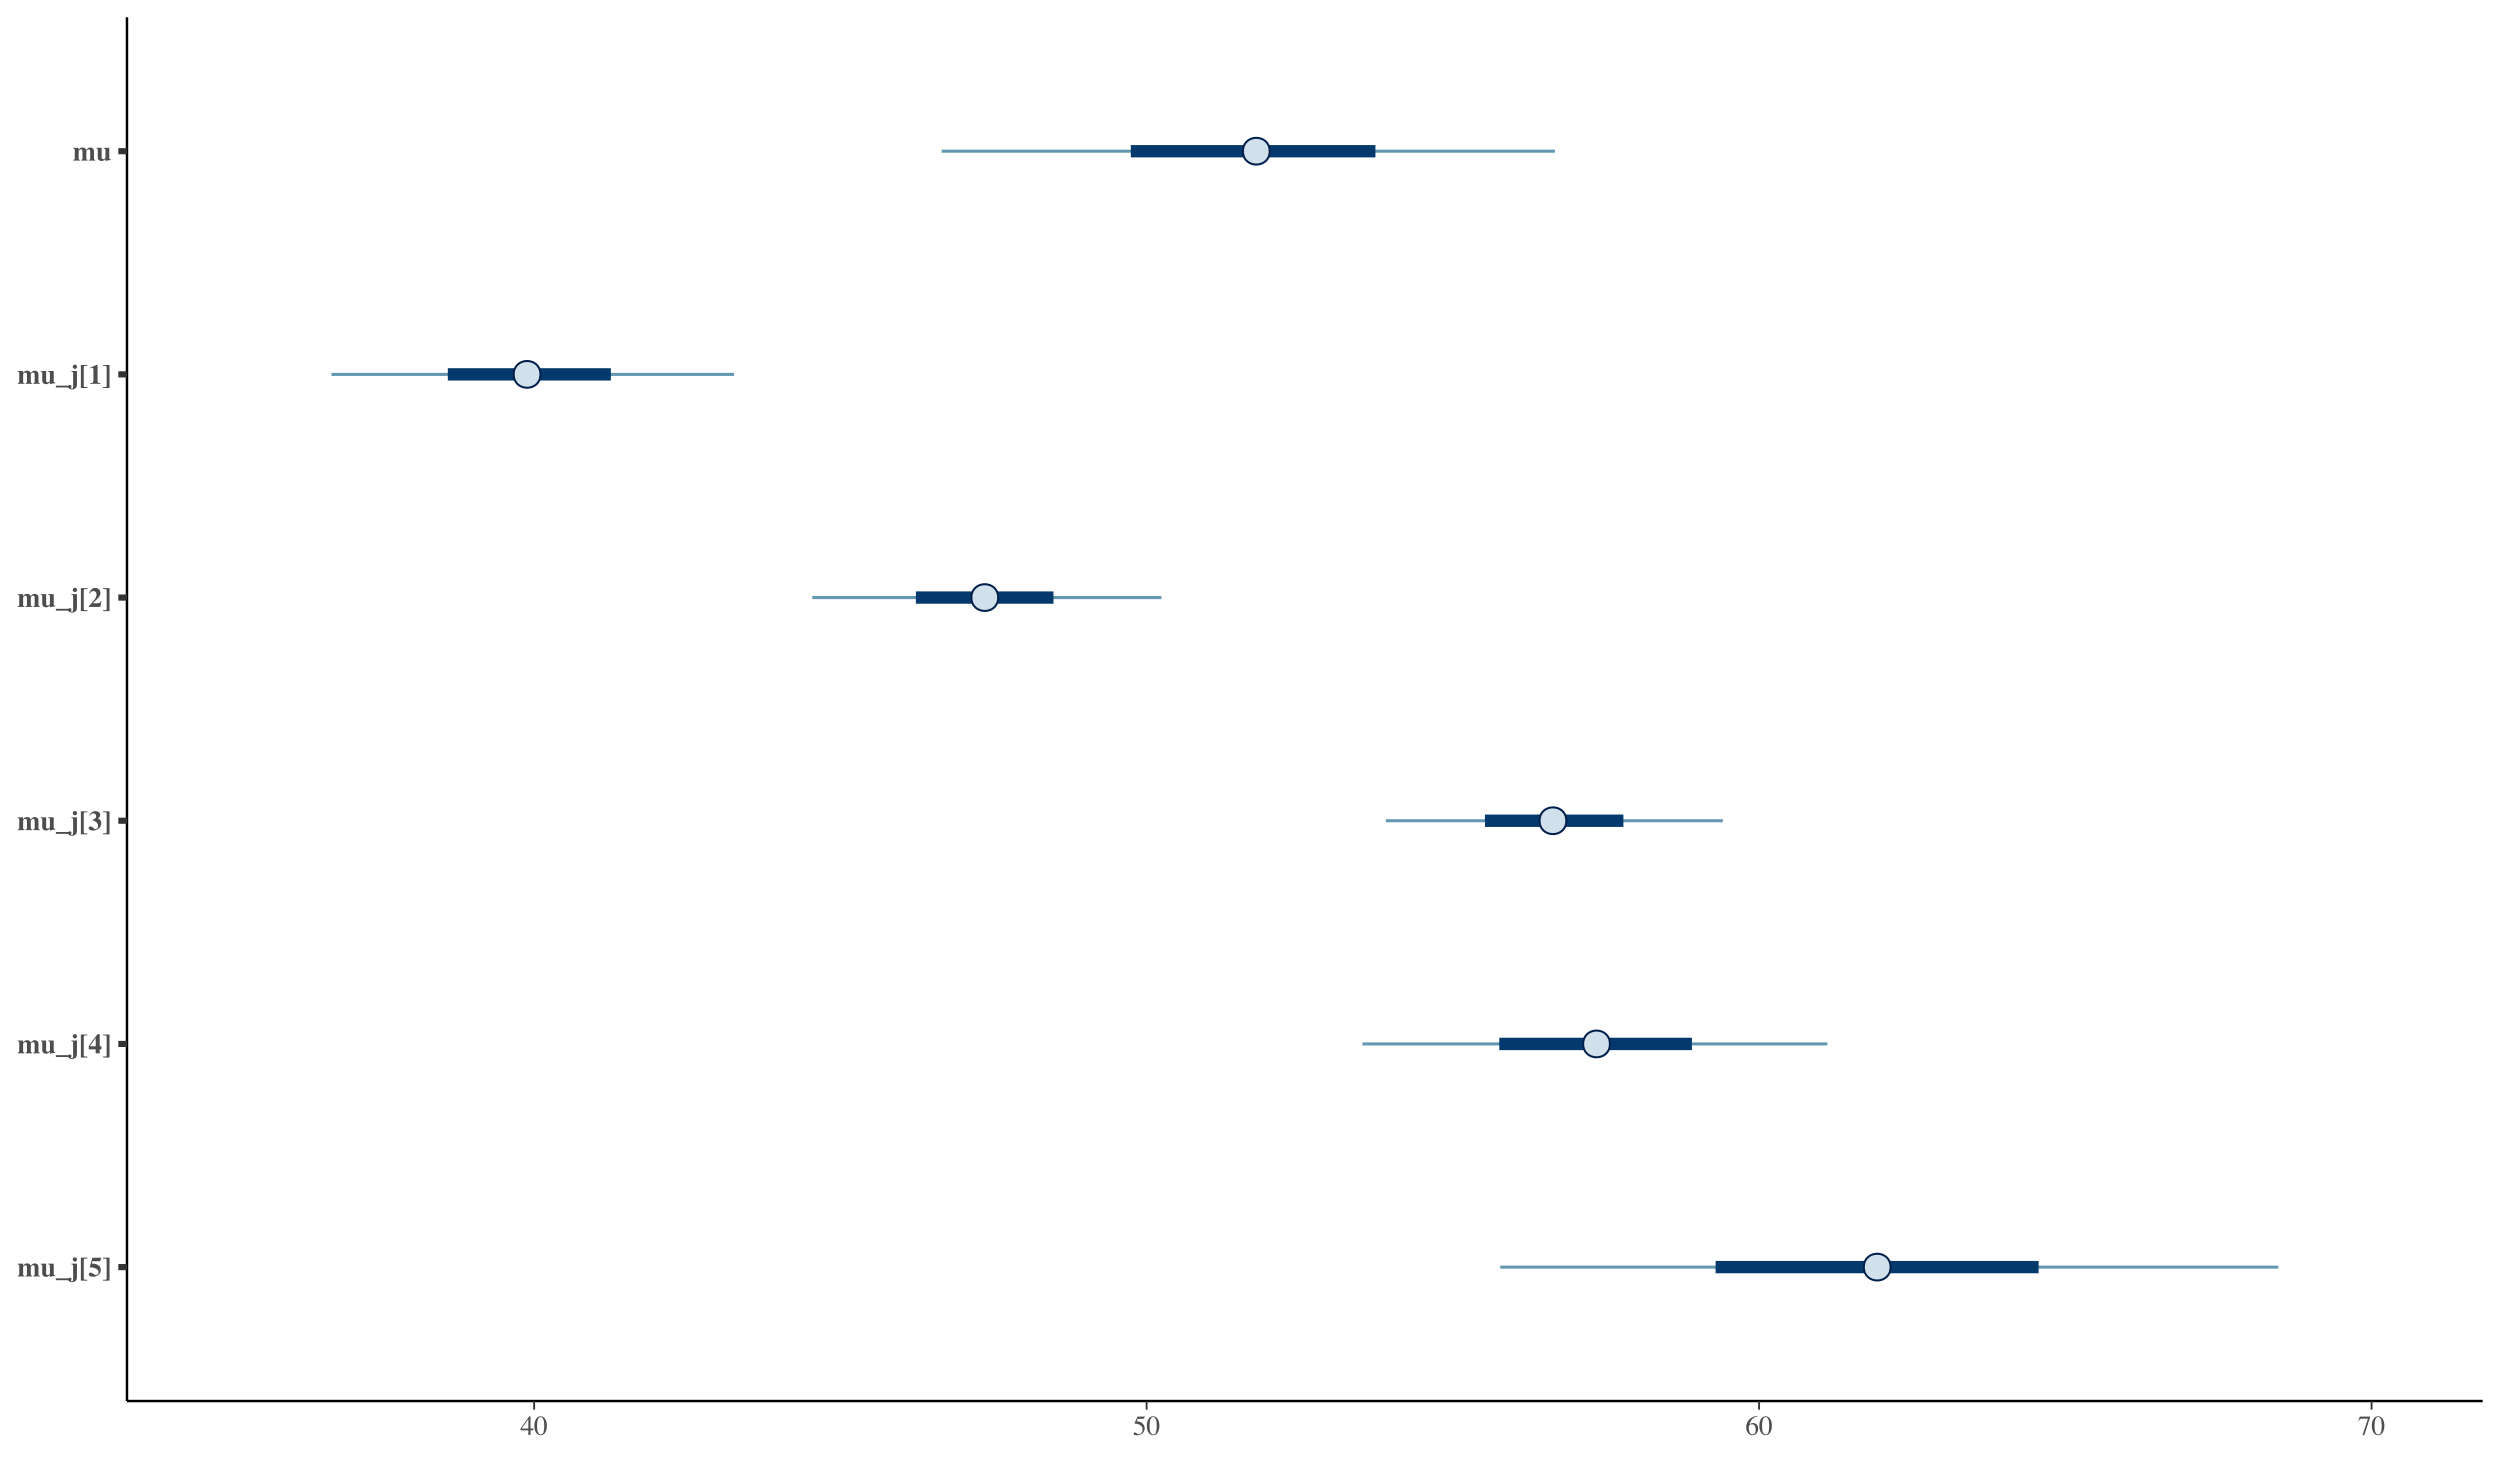
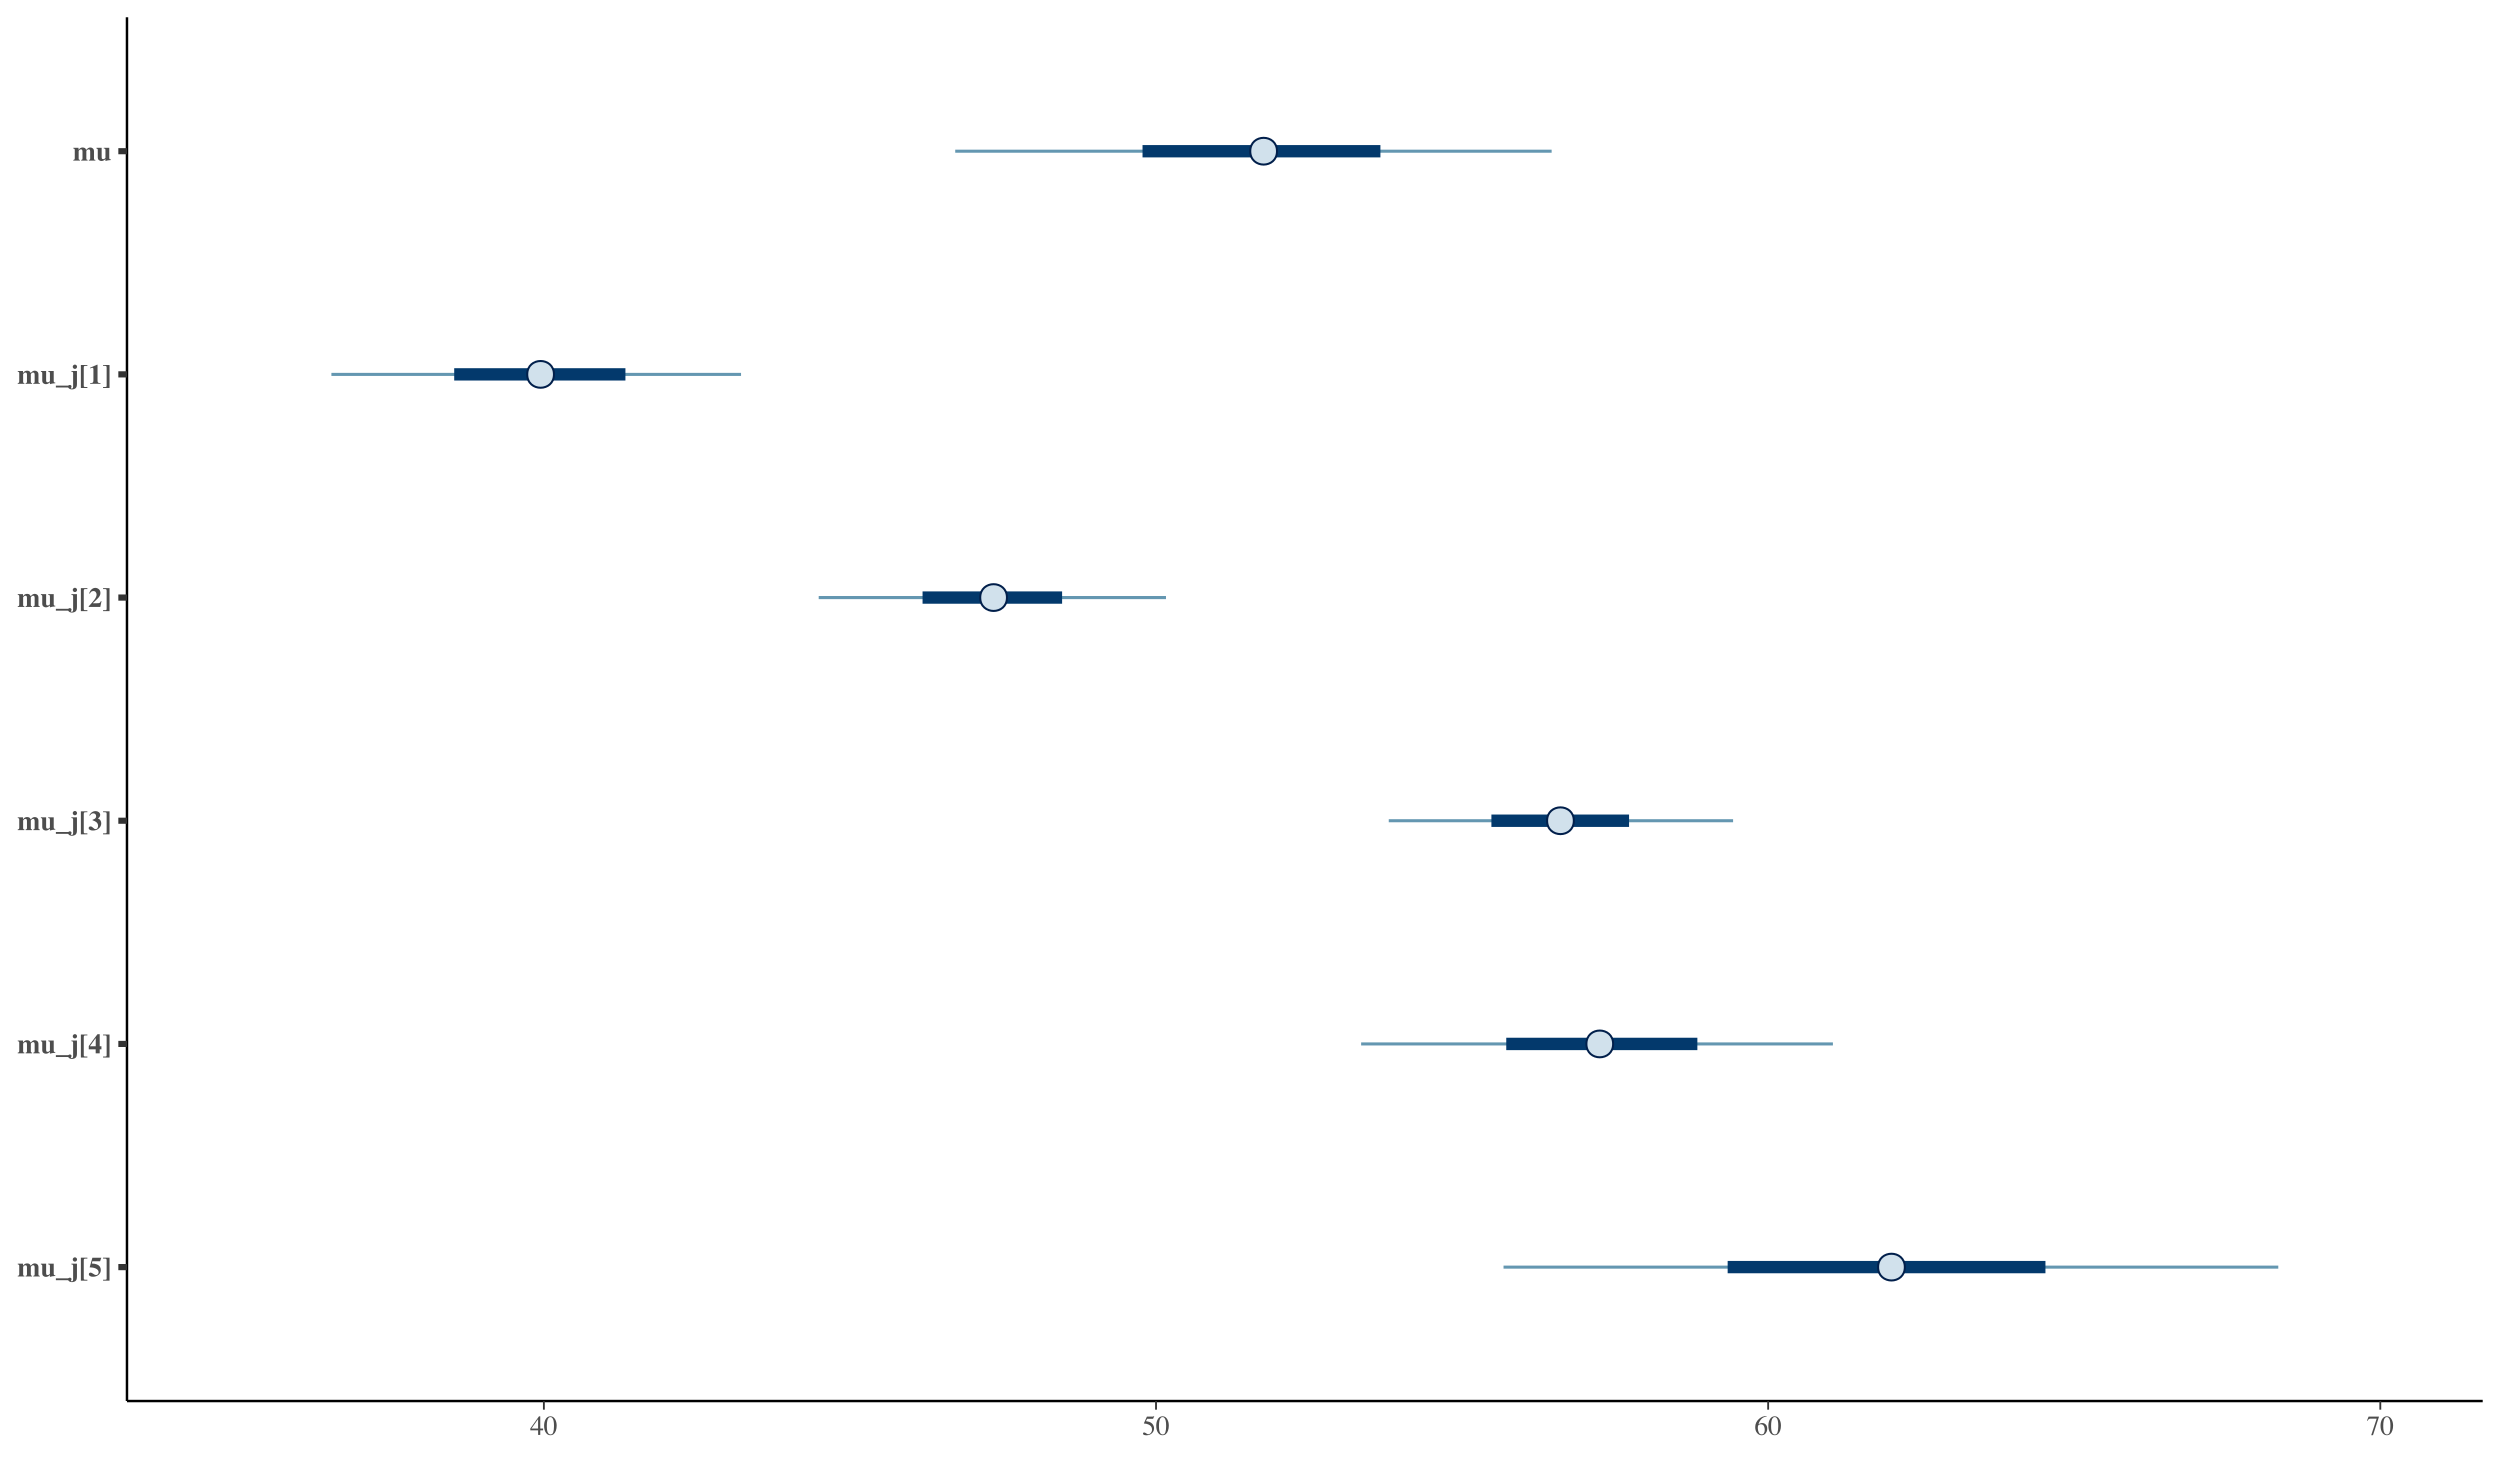
<svg xmlns="http://www.w3.org/2000/svg" xmlns:xlink="http://www.w3.org/1999/xlink" width="864pt" height="504pt" viewBox="0 0 864 504" version="1.1">
  <defs>
    <g>
      <symbol overflow="visible" id="glyph0-0">
        <path style="stroke:none;" d="M 0.172 0 L 0.172 -6.484 L 7.266 -6.484 L 7.266 0 Z M 6.328 -0.938 L 6.328 -5.547 L 1.109 -5.547 L 1.109 -0.938 Z M 6.328 -0.938 " />
      </symbol>
      <symbol overflow="visible" id="glyph0-1">
        <path style="stroke:none;" d="M 0.156 -0.234 C 0.332 -0.254 0.453 -0.289 0.516 -0.344 C 0.617 -0.426 0.672 -0.582 0.672 -0.812 L 0.672 -3.625 C 0.672 -3.832 0.633 -3.969 0.562 -4.031 C 0.488 -4.102 0.352 -4.156 0.156 -4.188 L 0.156 -4.422 L 1.969 -4.422 L 1.969 -3.734 C 2.133 -3.941 2.289 -4.102 2.438 -4.219 C 2.719 -4.426 3.023 -4.531 3.359 -4.531 C 3.742 -4.531 4.047 -4.441 4.266 -4.266 C 4.379 -4.16 4.488 -3.988 4.594 -3.75 L 4.656 -3.75 C 4.844 -3.969 5.02 -4.133 5.188 -4.25 C 5.445 -4.438 5.727 -4.531 6.031 -4.531 C 6.375 -4.531 6.672 -4.422 6.922 -4.203 C 7.18 -3.992 7.312 -3.656 7.312 -3.188 L 7.312 -0.766 C 7.312 -0.547 7.348 -0.406 7.422 -0.344 C 7.492 -0.281 7.617 -0.242 7.797 -0.234 L 7.797 0 L 5.531 0 L 5.531 -0.234 C 5.707 -0.254 5.828 -0.297 5.891 -0.359 C 5.961 -0.422 6 -0.555 6 -0.766 L 6 -3.094 C 6 -3.344 5.961 -3.535 5.891 -3.672 C 5.816 -3.816 5.676 -3.891 5.469 -3.891 C 5.301 -3.891 5.125 -3.812 4.938 -3.656 C 4.758 -3.5 4.672 -3.395 4.672 -3.344 L 4.672 -0.766 C 4.672 -0.555 4.703 -0.422 4.766 -0.359 C 4.828 -0.305 4.941 -0.266 5.109 -0.234 L 5.109 0 L 2.875 0 L 2.875 -0.234 C 3.039 -0.254 3.16 -0.289 3.234 -0.344 C 3.305 -0.406 3.344 -0.547 3.344 -0.766 L 3.344 -3.094 C 3.344 -3.344 3.305 -3.535 3.234 -3.672 C 3.172 -3.816 3.031 -3.891 2.812 -3.891 C 2.613 -3.891 2.43 -3.805 2.266 -3.641 C 2.098 -3.484 2.016 -3.383 2.016 -3.344 L 2.016 -0.766 C 2.016 -0.555 2.039 -0.422 2.094 -0.359 C 2.156 -0.305 2.273 -0.266 2.453 -0.234 L 2.453 0 L 0.156 0 Z M 0.156 -0.234 " />
      </symbol>
      <symbol overflow="visible" id="glyph0-2">
        <path style="stroke:none;" d="M 1.969 -4.422 L 1.969 -1.156 C 1.969 -0.969 1.988 -0.828 2.031 -0.734 C 2.113 -0.578 2.273 -0.5 2.516 -0.5 C 2.672 -0.5 2.82 -0.547 2.969 -0.641 C 3.051 -0.691 3.156 -0.781 3.281 -0.906 L 3.281 -3.625 C 3.281 -3.832 3.238 -3.973 3.156 -4.047 C 3.082 -4.129 2.926 -4.176 2.688 -4.188 L 2.688 -4.422 L 4.594 -4.422 L 4.594 -0.969 C 4.594 -0.77 4.629 -0.629 4.703 -0.547 C 4.773 -0.473 4.922 -0.426 5.141 -0.406 L 5.141 -0.188 C 4.555 -0.133 4.188 -0.094 4.031 -0.062 C 3.875 -0.031 3.625 0.035 3.281 0.141 L 3.281 -0.5 C 3.051 -0.301 2.863 -0.16 2.719 -0.078 C 2.457 0.066 2.18 0.141 1.891 0.141 C 1.586 0.141 1.301 0.039 1.031 -0.156 C 0.758 -0.352 0.625 -0.703 0.625 -1.203 L 0.625 -3.625 C 0.625 -3.832 0.594 -3.969 0.531 -4.031 C 0.469 -4.094 0.344 -4.145 0.156 -4.188 L 0.156 -4.422 Z M 2.578 -4.547 Z M 2.578 -4.547 " />
      </symbol>
      <symbol overflow="visible" id="glyph0-3">
        <path style="stroke:none;" d="M 0 1.281 L 0 0.641 L 4.797 0.641 L 4.797 1.281 Z M 0 1.281 " />
      </symbol>
      <symbol overflow="visible" id="glyph0-4">
        <path style="stroke:none;" d="M 1.031 -5.891 C 1.031 -6.086 1.102 -6.258 1.25 -6.406 C 1.395 -6.551 1.57 -6.625 1.781 -6.625 C 1.977 -6.625 2.148 -6.551 2.297 -6.406 C 2.441 -6.258 2.516 -6.086 2.516 -5.891 C 2.516 -5.68 2.441 -5.504 2.297 -5.359 C 2.148 -5.211 1.977 -5.141 1.781 -5.141 C 1.57 -5.141 1.395 -5.211 1.25 -5.359 C 1.102 -5.504 1.031 -5.68 1.031 -5.891 Z M -0.562 0.984 C -0.562 0.828 -0.508 0.691 -0.406 0.578 C -0.301 0.461 -0.148 0.406 0.047 0.406 C 0.18 0.406 0.305 0.453 0.422 0.547 C 0.547 0.641 0.609 0.766 0.609 0.922 C 0.609 1.023 0.57 1.141 0.5 1.266 C 0.426 1.391 0.391 1.469 0.391 1.5 C 0.391 1.562 0.422 1.602 0.484 1.625 C 0.555 1.645 0.629 1.656 0.703 1.656 C 0.891 1.656 1.008 1.594 1.062 1.469 C 1.125 1.344 1.156 1.164 1.156 0.938 L 1.156 -3.625 C 1.156 -3.832 1.113 -3.973 1.031 -4.047 C 0.957 -4.129 0.797 -4.176 0.547 -4.188 L 0.547 -4.422 L 2.484 -4.422 L 2.484 -0.016 C 2.484 0.379 2.445 0.695 2.375 0.938 C 2.301 1.176 2.172 1.383 1.984 1.562 C 1.859 1.664 1.68 1.754 1.453 1.828 C 1.234 1.91 0.992 1.953 0.734 1.953 C 0.484 1.953 0.242 1.898 0.016 1.797 C -0.367 1.629 -0.562 1.359 -0.562 0.984 Z M -0.562 0.984 " />
      </symbol>
      <symbol overflow="visible" id="glyph0-5">
        <path style="stroke:none;" d="M 0.641 1.453 L 0.641 -6.5 L 2.891 -6.5 L 2.891 -6.188 L 2.281 -6.188 C 2.008 -6.188 1.832 -6.145 1.75 -6.062 C 1.676 -5.977 1.641 -5.797 1.641 -5.516 L 1.641 0.609 C 1.641 0.805 1.664 0.938 1.719 1 C 1.77 1.07 1.906 1.109 2.125 1.109 L 2.891 1.109 L 2.891 1.453 Z M 0.641 1.453 " />
      </symbol>
      <symbol overflow="visible" id="glyph0-6">
        <path style="stroke:none;" d="M 0.203 -0.766 C 0.203 -0.922 0.254 -1.055 0.359 -1.172 C 0.473 -1.285 0.617 -1.344 0.797 -1.344 C 1.023 -1.344 1.332 -1.203 1.719 -0.922 C 2.113 -0.641 2.422 -0.5 2.641 -0.5 C 2.891 -0.5 3.109 -0.586 3.297 -0.766 C 3.484 -0.953 3.578 -1.195 3.578 -1.5 C 3.578 -1.801 3.473 -2.062 3.266 -2.281 C 3.055 -2.5 2.816 -2.664 2.547 -2.781 C 2.266 -2.906 1.945 -3 1.594 -3.062 C 1.363 -3.102 0.992 -3.141 0.484 -3.172 L 1.422 -6.484 L 4.5 -6.484 L 4.094 -5.266 L 1.422 -5.266 L 1.219 -4.484 C 1.957 -4.461 2.562 -4.352 3.031 -4.156 C 3.895 -3.789 4.328 -3.148 4.328 -2.234 C 4.328 -1.555 4.066 -1 3.547 -0.562 C 3.023 -0.125 2.375 0.094 1.594 0.094 C 1.195 0.094 0.863 0.016 0.594 -0.141 C 0.332 -0.297 0.203 -0.504 0.203 -0.766 Z M 0.203 -0.766 " />
      </symbol>
      <symbol overflow="visible" id="glyph0-7">
        <path style="stroke:none;" d="M 0.312 1.453 L 0.312 1.109 L 1.078 1.109 C 1.297 1.109 1.426 1.07 1.469 1 C 1.52 0.938 1.547 0.805 1.547 0.609 L 1.547 -5.516 C 1.547 -5.797 1.508 -5.977 1.438 -6.062 C 1.363 -6.145 1.188 -6.188 0.906 -6.188 L 0.312 -6.188 L 0.312 -6.5 L 2.547 -6.5 L 2.547 1.453 Z M 0.312 1.453 " />
      </symbol>
      <symbol overflow="visible" id="glyph0-8">
        <path style="stroke:none;" d="M 2.578 -2.438 L 2.578 -5.172 L 2.5 -5.172 L 0.625 -2.531 L 0.625 -2.438 Z M 0.172 -2.469 C 0.191 -2.52 0.219 -2.566 0.25 -2.609 C 0.281 -2.648 0.367 -2.77 0.516 -2.969 L 1.516 -4.391 L 2.797 -6.094 L 3.188 -6.594 L 3.953 -6.594 L 3.953 -2.438 L 4.547 -2.438 L 4.547 -1.375 L 3.953 -1.375 L 3.953 0 L 2.562 0 L 2.562 -1.375 L 0.172 -1.375 Z M 0.172 -2.469 " />
      </symbol>
      <symbol overflow="visible" id="glyph0-9">
        <path style="stroke:none;" d="M 0.781 -1.281 C 1.07 -1.281 1.367 -1.125 1.672 -0.812 C 1.984 -0.5 2.238 -0.344 2.438 -0.344 C 2.781 -0.344 3.023 -0.457 3.172 -0.688 C 3.316 -0.926 3.391 -1.191 3.391 -1.484 C 3.391 -2.035 3.16 -2.484 2.703 -2.828 C 2.441 -3.016 2.031 -3.211 1.469 -3.422 L 1.469 -3.578 C 1.852 -3.711 2.129 -3.844 2.297 -3.969 C 2.578 -4.176 2.719 -4.469 2.719 -4.844 C 2.719 -5.156 2.617 -5.395 2.422 -5.562 C 2.234 -5.727 1.992 -5.812 1.703 -5.812 C 1.422 -5.812 1.172 -5.711 0.953 -5.516 C 0.828 -5.398 0.691 -5.234 0.547 -5.016 L 0.344 -5.125 C 0.5 -5.445 0.719 -5.734 1 -5.984 C 1.438 -6.379 1.953 -6.578 2.547 -6.578 C 2.953 -6.578 3.305 -6.461 3.609 -6.234 C 3.922 -6.004 4.094 -5.703 4.125 -5.328 C 4.125 -5.066 4.062 -4.832 3.938 -4.625 C 3.82 -4.414 3.633 -4.242 3.375 -4.109 L 3.375 -4.031 C 3.758 -3.883 4.039 -3.656 4.219 -3.344 C 4.395 -3.039 4.484 -2.719 4.484 -2.375 C 4.484 -1.688 4.219 -1.102 3.688 -0.625 C 3.133 -0.113 2.438 0.141 1.594 0.141 C 1.176 0.141 0.828 0.062 0.547 -0.094 C 0.273 -0.25 0.141 -0.453 0.141 -0.703 C 0.141 -0.836 0.188 -0.969 0.281 -1.094 C 0.383 -1.219 0.551 -1.281 0.781 -1.281 Z M 0.781 -1.281 " />
      </symbol>
      <symbol overflow="visible" id="glyph0-10">
        <path style="stroke:none;" d="M 0.156 -0.219 C 1.188 -1.32 1.852 -2.094 2.156 -2.531 C 2.633 -3.188 2.875 -3.766 2.875 -4.266 C 2.875 -4.566 2.781 -4.848 2.594 -5.109 C 2.414 -5.367 2.133 -5.5 1.75 -5.5 C 1.406 -5.5 1.117 -5.383 0.891 -5.156 C 0.766 -5.02 0.656 -4.848 0.562 -4.641 L 0.297 -4.641 C 0.516 -5.305 0.812 -5.797 1.188 -6.109 C 1.562 -6.43 1.977 -6.594 2.438 -6.594 C 2.883 -6.594 3.289 -6.438 3.656 -6.125 C 4.02 -5.82 4.203 -5.375 4.203 -4.781 C 4.203 -4.469 4.113 -4.145 3.938 -3.812 C 3.77 -3.488 3.484 -3.133 3.078 -2.75 L 1.625 -1.359 L 1.625 -1.281 L 2.984 -1.281 C 3.461 -1.281 3.77 -1.316 3.906 -1.391 C 4.051 -1.473 4.203 -1.68 4.359 -2.016 L 4.578 -2.016 L 4.156 0 L 0.156 0 Z M 0.156 -0.219 " />
      </symbol>
      <symbol overflow="visible" id="glyph0-11">
        <path style="stroke:none;" d="M 0.641 -0.234 C 1.129 -0.234 1.441 -0.297 1.578 -0.422 C 1.711 -0.555 1.781 -0.812 1.781 -1.188 L 1.781 -4.875 C 1.781 -5.113 1.754 -5.281 1.703 -5.375 C 1.648 -5.477 1.551 -5.531 1.406 -5.531 C 1.32 -5.531 1.203 -5.504 1.047 -5.453 C 0.941 -5.422 0.801 -5.375 0.625 -5.312 L 0.625 -5.547 L 3.047 -6.594 L 3.203 -6.594 L 3.203 -1.125 C 3.203 -0.781 3.258 -0.547 3.375 -0.422 C 3.488 -0.297 3.773 -0.234 4.234 -0.234 L 4.234 0 L 0.641 0 Z M 0.641 -0.234 " />
      </symbol>
      <symbol overflow="visible" id="glyph1-0">
        <path style="stroke:none;" d="M 0.156 0 L 0.156 -6.344 L 6.703 -6.344 L 6.703 0 Z M 5.844 -0.859 L 5.844 -5.484 L 1.016 -5.484 L 1.016 -0.859 Z M 5.844 -0.859 " />
      </symbol>
      <symbol overflow="visible" id="glyph1-1">
        <path style="stroke:none;" d="M 2.797 -5.469 L 0.5 -2.219 L 2.797 -2.219 Z M 3.109 -6.438 L 3.547 -6.438 L 3.547 -2.219 L 4.531 -2.219 L 4.531 -1.594 L 3.547 -1.594 L 3.547 0 L 2.812 0 L 2.812 -1.594 L 0.109 -1.594 L 0.109 -2.219 Z M 3.109 -6.438 " />
      </symbol>
      <symbol overflow="visible" id="glyph1-2">
        <path style="stroke:none;" d="M 2.297 -0.172 C 2.754 -0.172 3.066 -0.422 3.234 -0.922 C 3.41 -1.43 3.5 -2.16 3.5 -3.109 C 3.5 -3.867 3.445 -4.473 3.344 -4.922 C 3.145 -5.766 2.785 -6.188 2.266 -6.188 C 1.734 -6.188 1.367 -5.754 1.172 -4.891 C 1.066 -4.43 1.016 -3.82 1.016 -3.062 C 1.016 -2.352 1.066 -1.785 1.172 -1.359 C 1.367 -0.566 1.742 -0.172 2.297 -0.172 Z M 2.281 -6.453 C 3 -6.453 3.555 -6.07 3.953 -5.312 C 4.266 -4.707 4.422 -4.008 4.422 -3.219 C 4.422 -2.594 4.328 -2.008 4.141 -1.469 C 3.773 -0.426 3.141 0.094 2.234 0.094 C 1.617 0.094 1.113 -0.188 0.719 -0.75 C 0.289 -1.344 0.078 -2.156 0.078 -3.188 C 0.078 -3.988 0.223 -4.68 0.516 -5.266 C 0.898 -6.055 1.488 -6.453 2.281 -6.453 Z M 2.281 -6.453 " />
      </symbol>
      <symbol overflow="visible" id="glyph1-3">
        <path style="stroke:none;" d="M 0.719 -0.859 C 0.895 -0.859 1.125 -0.754 1.406 -0.547 C 1.695 -0.348 1.922 -0.25 2.078 -0.25 C 2.441 -0.25 2.754 -0.406 3.016 -0.719 C 3.285 -1.039 3.422 -1.43 3.422 -1.891 C 3.422 -2.703 2.992 -3.285 2.141 -3.641 C 1.66 -3.836 1.211 -3.938 0.797 -3.938 C 0.734 -3.938 0.691 -3.938 0.672 -3.938 C 0.648 -3.945 0.629 -3.969 0.609 -4 C 0.617 -4.02 0.625 -4.035 0.625 -4.047 C 0.625 -4.066 0.629 -4.086 0.641 -4.109 L 1.656 -6.344 L 3.672 -6.344 C 3.773 -6.344 3.852 -6.359 3.906 -6.391 C 3.957 -6.43 4.031 -6.5 4.125 -6.594 L 4.188 -6.531 L 3.828 -5.656 C 3.816 -5.625 3.781 -5.602 3.719 -5.594 C 3.664 -5.594 3.609 -5.594 3.547 -5.594 L 1.734 -5.594 L 1.328 -4.781 C 1.836 -4.688 2.211 -4.602 2.453 -4.531 C 2.848 -4.395 3.176 -4.195 3.438 -3.938 C 3.656 -3.719 3.82 -3.469 3.938 -3.188 C 4.062 -2.914 4.125 -2.625 4.125 -2.312 C 4.125 -1.625 3.875 -1.047 3.375 -0.578 C 2.883 -0.117 2.266 0.109 1.516 0.109 C 1.203 0.109 0.953 0.078 0.766 0.016 C 0.453 -0.078 0.297 -0.25 0.297 -0.5 C 0.297 -0.594 0.328 -0.676 0.391 -0.75 C 0.461 -0.82 0.57 -0.859 0.719 -0.859 Z M 0.719 -0.859 " />
      </symbol>
      <symbol overflow="visible" id="glyph1-4">
        <path style="stroke:none;" d="M 4.484 -2.125 C 4.484 -1.562 4.301 -1.047 3.938 -0.578 C 3.57 -0.117 3.094 0.109 2.5 0.109 C 1.957 0.109 1.457 -0.145 1 -0.656 C 0.551 -1.176 0.328 -1.863 0.328 -2.719 C 0.328 -3.82 0.766 -4.77 1.641 -5.562 C 2.422 -6.227 3.297 -6.562 4.266 -6.562 L 4.297 -6.406 C 3.898 -6.332 3.562 -6.234 3.281 -6.109 C 3 -5.984 2.75 -5.812 2.531 -5.594 C 2.301 -5.363 2.086 -5.078 1.891 -4.734 C 1.691 -4.391 1.551 -4.047 1.469 -3.703 C 1.664 -3.828 1.836 -3.914 1.984 -3.969 C 2.234 -4.07 2.484 -4.125 2.734 -4.125 C 3.223 -4.125 3.633 -3.953 3.969 -3.609 C 4.312 -3.266 4.484 -2.77 4.484 -2.125 Z M 3.625 -1.766 C 3.625 -2.18 3.562 -2.551 3.438 -2.875 C 3.219 -3.414 2.844 -3.688 2.312 -3.688 C 1.832 -3.688 1.516 -3.539 1.359 -3.25 C 1.266 -3.082 1.219 -2.801 1.219 -2.406 C 1.219 -1.895 1.32 -1.395 1.531 -0.906 C 1.75 -0.426 2.094 -0.188 2.562 -0.188 C 2.938 -0.188 3.207 -0.344 3.375 -0.656 C 3.539 -0.977 3.625 -1.348 3.625 -1.766 Z M 3.625 -1.766 " />
      </symbol>
      <symbol overflow="visible" id="glyph1-5">
        <path style="stroke:none;" d="M 4.312 -6.344 L 4.312 -6.188 L 2.266 0.094 L 1.656 0.094 L 3.547 -5.641 L 1.516 -5.641 C 1.203 -5.641 0.977 -5.586 0.844 -5.484 C 0.719 -5.391 0.551 -5.18 0.344 -4.859 L 0.188 -4.938 C 0.383 -5.438 0.508 -5.742 0.562 -5.859 C 0.613 -5.973 0.676 -6.133 0.75 -6.344 Z M 4.312 -6.344 " />
      </symbol>
    </g>
  </defs>
  <g id="surface34">
    <rect x="0" y="0" width="864" height="504" style="fill:rgb(100%,100%,100%);fill-opacity:1;stroke:none;" />
-     <path style="fill:none;stroke-width:1.067;stroke-linecap:butt;stroke-linejoin:round;stroke:rgb(39.216%,59.216%,69.412%);stroke-opacity:1;stroke-miterlimit:10;" d="M 325.449 52.258 L 537.387 52.258 " />
-     <path style="fill:none;stroke-width:1.067;stroke-linecap:butt;stroke-linejoin:round;stroke:rgb(39.216%,59.216%,69.412%);stroke-opacity:1;stroke-miterlimit:10;" d="M 114.531 129.387 L 253.711 129.387 " />
-     <path style="fill:none;stroke-width:1.067;stroke-linecap:butt;stroke-linejoin:round;stroke:rgb(39.216%,59.216%,69.412%);stroke-opacity:1;stroke-miterlimit:10;" d="M 280.73 206.52 L 401.391 206.52 " />
-     <path style="fill:none;stroke-width:1.067;stroke-linecap:butt;stroke-linejoin:round;stroke:rgb(39.216%,59.216%,69.412%);stroke-opacity:1;stroke-miterlimit:10;" d="M 478.98 283.648 L 595.41 283.648 " />
-     <path style="fill:none;stroke-width:1.067;stroke-linecap:butt;stroke-linejoin:round;stroke:rgb(39.216%,59.216%,69.412%);stroke-opacity:1;stroke-miterlimit:10;" d="M 470.852 360.781 L 631.535 360.781 " />
-     <path style="fill:none;stroke-width:1.067;stroke-linecap:butt;stroke-linejoin:round;stroke:rgb(39.216%,59.216%,69.412%);stroke-opacity:1;stroke-miterlimit:10;" d="M 518.473 437.914 L 787.375 437.914 " />
-     <path style="fill:none;stroke-width:4.268;stroke-linecap:butt;stroke-linejoin:round;stroke:rgb(1.176%,22.353%,42.353%);stroke-opacity:1;stroke-miterlimit:10;" d="M 390.816 52.258 L 475.348 52.258 " />
-     <path style="fill:none;stroke-width:4.268;stroke-linecap:butt;stroke-linejoin:round;stroke:rgb(1.176%,22.353%,42.353%);stroke-opacity:1;stroke-miterlimit:10;" d="M 154.766 129.387 L 211.113 129.387 " />
-     <path style="fill:none;stroke-width:4.268;stroke-linecap:butt;stroke-linejoin:round;stroke:rgb(1.176%,22.353%,42.353%);stroke-opacity:1;stroke-miterlimit:10;" d="M 316.535 206.52 L 364.082 206.52 " />
-     <path style="fill:none;stroke-width:4.268;stroke-linecap:butt;stroke-linejoin:round;stroke:rgb(1.176%,22.353%,42.353%);stroke-opacity:1;stroke-miterlimit:10;" d="M 513.203 283.648 L 561.047 283.648 " />
-     <path style="fill:none;stroke-width:4.268;stroke-linecap:butt;stroke-linejoin:round;stroke:rgb(1.176%,22.353%,42.353%);stroke-opacity:1;stroke-miterlimit:10;" d="M 518.148 360.781 L 584.719 360.781 " />
-     <path style="fill:none;stroke-width:4.268;stroke-linecap:butt;stroke-linejoin:round;stroke:rgb(1.176%,22.353%,42.353%);stroke-opacity:1;stroke-miterlimit:10;" d="M 592.91 437.914 L 704.547 437.914 " />
-     <path style="fill-rule:nonzero;fill:rgb(81.961%,88.235%,92.549%);fill-opacity:1;stroke-width:0.709;stroke-linecap:round;stroke-linejoin:round;stroke:rgb(0.392%,12.157%,29.412%);stroke-opacity:1;stroke-miterlimit:10;" d="M 438.801 52.258 C 438.801 58.418 429.559 58.418 429.559 52.258 C 429.559 46.094 438.801 46.094 438.801 52.258 " />
-     <path style="fill-rule:nonzero;fill:rgb(81.961%,88.235%,92.549%);fill-opacity:1;stroke-width:0.709;stroke-linecap:round;stroke-linejoin:round;stroke:rgb(0.392%,12.157%,29.412%);stroke-opacity:1;stroke-miterlimit:10;" d="M 186.777 129.387 C 186.777 135.551 177.535 135.551 177.535 129.387 C 177.535 123.223 186.777 123.223 186.777 129.387 " />
-     <path style="fill-rule:nonzero;fill:rgb(81.961%,88.235%,92.549%);fill-opacity:1;stroke-width:0.709;stroke-linecap:round;stroke-linejoin:round;stroke:rgb(0.392%,12.157%,29.412%);stroke-opacity:1;stroke-miterlimit:10;" d="M 344.961 206.52 C 344.961 212.684 335.715 212.684 335.715 206.52 C 335.715 200.355 344.961 200.355 344.961 206.52 " />
-     <path style="fill-rule:nonzero;fill:rgb(81.961%,88.235%,92.549%);fill-opacity:1;stroke-width:0.709;stroke-linecap:round;stroke-linejoin:round;stroke:rgb(0.392%,12.157%,29.412%);stroke-opacity:1;stroke-miterlimit:10;" d="M 541.32 283.648 C 541.32 289.812 532.074 289.812 532.074 283.648 C 532.074 277.488 541.32 277.488 541.32 283.648 " />
-     <path style="fill-rule:nonzero;fill:rgb(81.961%,88.235%,92.549%);fill-opacity:1;stroke-width:0.709;stroke-linecap:round;stroke-linejoin:round;stroke:rgb(0.392%,12.157%,29.412%);stroke-opacity:1;stroke-miterlimit:10;" d="M 556.383 360.781 C 556.383 366.945 547.137 366.945 547.137 360.781 C 547.137 354.617 556.383 354.617 556.383 360.781 " />
-     <path style="fill-rule:nonzero;fill:rgb(81.961%,88.235%,92.549%);fill-opacity:1;stroke-width:0.709;stroke-linecap:round;stroke-linejoin:round;stroke:rgb(0.392%,12.157%,29.412%);stroke-opacity:1;stroke-miterlimit:10;" d="M 653.379 437.914 C 653.379 444.074 644.137 444.074 644.137 437.914 C 644.137 431.75 653.379 431.75 653.379 437.914 " />
+     <path style="fill:none;stroke-width:1.067;stroke-linecap:butt;stroke-linejoin:round;stroke:rgb(39.216%,59.216%,69.412%);stroke-opacity:1;stroke-miterlimit:10;" d="M 330.125 52.258 L 536.25 52.258 " />
+     <path style="fill:none;stroke-width:1.067;stroke-linecap:butt;stroke-linejoin:round;stroke:rgb(39.216%,59.216%,69.412%);stroke-opacity:1;stroke-miterlimit:10;" d="M 114.531 129.387 L 256.105 129.387 " />
+     <path style="fill:none;stroke-width:1.067;stroke-linecap:butt;stroke-linejoin:round;stroke:rgb(39.216%,59.216%,69.412%);stroke-opacity:1;stroke-miterlimit:10;" d="M 282.945 206.52 L 402.965 206.52 " />
+     <path style="fill:none;stroke-width:1.067;stroke-linecap:butt;stroke-linejoin:round;stroke:rgb(39.216%,59.216%,69.412%);stroke-opacity:1;stroke-miterlimit:10;" d="M 479.953 283.648 L 598.957 283.648 " />
+     <path style="fill:none;stroke-width:1.067;stroke-linecap:butt;stroke-linejoin:round;stroke:rgb(39.216%,59.216%,69.412%);stroke-opacity:1;stroke-miterlimit:10;" d="M 470.406 360.781 L 633.457 360.781 " />
+     <path style="fill:none;stroke-width:1.067;stroke-linecap:butt;stroke-linejoin:round;stroke:rgb(39.216%,59.216%,69.412%);stroke-opacity:1;stroke-miterlimit:10;" d="M 519.621 437.914 L 787.375 437.914 " />
+     <path style="fill:none;stroke-width:4.268;stroke-linecap:butt;stroke-linejoin:round;stroke:rgb(1.176%,22.353%,42.353%);stroke-opacity:1;stroke-miterlimit:10;" d="M 394.859 52.258 L 477.07 52.258 " />
+     <path style="fill:none;stroke-width:4.268;stroke-linecap:butt;stroke-linejoin:round;stroke:rgb(1.176%,22.353%,42.353%);stroke-opacity:1;stroke-miterlimit:10;" d="M 156.973 129.387 L 216.148 129.387 " />
+     <path style="fill:none;stroke-width:4.268;stroke-linecap:butt;stroke-linejoin:round;stroke:rgb(1.176%,22.353%,42.353%);stroke-opacity:1;stroke-miterlimit:10;" d="M 318.836 206.52 L 367.062 206.52 " />
+     <path style="fill:none;stroke-width:4.268;stroke-linecap:butt;stroke-linejoin:round;stroke:rgb(1.176%,22.353%,42.353%);stroke-opacity:1;stroke-miterlimit:10;" d="M 515.43 283.648 L 563.004 283.648 " />
+     <path style="fill:none;stroke-width:4.268;stroke-linecap:butt;stroke-linejoin:round;stroke:rgb(1.176%,22.353%,42.353%);stroke-opacity:1;stroke-miterlimit:10;" d="M 520.562 360.781 L 586.609 360.781 " />
+     <path style="fill:none;stroke-width:4.268;stroke-linecap:butt;stroke-linejoin:round;stroke:rgb(1.176%,22.353%,42.353%);stroke-opacity:1;stroke-miterlimit:10;" d="M 597.078 437.914 L 706.906 437.914 " />
+     <path style="fill-rule:nonzero;fill:rgb(81.961%,88.235%,92.549%);fill-opacity:1;stroke-width:0.709;stroke-linecap:round;stroke-linejoin:round;stroke:rgb(0.392%,12.157%,29.412%);stroke-opacity:1;stroke-miterlimit:10;" d="M 441.332 52.258 C 441.332 58.418 432.086 58.418 432.086 52.258 C 432.086 46.094 441.332 46.094 441.332 52.258 " />
+     <path style="fill-rule:nonzero;fill:rgb(81.961%,88.235%,92.549%);fill-opacity:1;stroke-width:0.709;stroke-linecap:round;stroke-linejoin:round;stroke:rgb(0.392%,12.157%,29.412%);stroke-opacity:1;stroke-miterlimit:10;" d="M 191.453 129.387 C 191.453 135.551 182.207 135.551 182.207 129.387 C 182.207 123.223 191.453 123.223 191.453 129.387 " />
+     <path style="fill-rule:nonzero;fill:rgb(81.961%,88.235%,92.549%);fill-opacity:1;stroke-width:0.709;stroke-linecap:round;stroke-linejoin:round;stroke:rgb(0.392%,12.157%,29.412%);stroke-opacity:1;stroke-miterlimit:10;" d="M 348.008 206.52 C 348.008 212.684 338.762 212.684 338.762 206.52 C 338.762 200.355 348.008 200.355 348.008 206.52 " />
+     <path style="fill-rule:nonzero;fill:rgb(81.961%,88.235%,92.549%);fill-opacity:1;stroke-width:0.709;stroke-linecap:round;stroke-linejoin:round;stroke:rgb(0.392%,12.157%,29.412%);stroke-opacity:1;stroke-miterlimit:10;" d="M 543.918 283.648 C 543.918 289.812 534.672 289.812 534.672 283.648 C 534.672 277.488 543.918 277.488 543.918 283.648 " />
+     <path style="fill-rule:nonzero;fill:rgb(81.961%,88.235%,92.549%);fill-opacity:1;stroke-width:0.709;stroke-linecap:round;stroke-linejoin:round;stroke:rgb(0.392%,12.157%,29.412%);stroke-opacity:1;stroke-miterlimit:10;" d="M 557.5 360.781 C 557.5 366.945 548.258 366.945 548.258 360.781 C 548.258 354.617 557.5 354.617 557.5 360.781 " />
+     <path style="fill-rule:nonzero;fill:rgb(81.961%,88.235%,92.549%);fill-opacity:1;stroke-width:0.709;stroke-linecap:round;stroke-linejoin:round;stroke:rgb(0.392%,12.157%,29.412%);stroke-opacity:1;stroke-miterlimit:10;" d="M 658.312 437.914 C 658.312 444.074 649.07 444.074 649.07 437.914 C 649.07 431.75 658.312 431.75 658.312 437.914 " />
    <path style="fill:none;stroke-width:0.854;stroke-linecap:butt;stroke-linejoin:round;stroke:rgb(0%,0%,0%);stroke-opacity:1;stroke-miterlimit:10;" d="M 43.883 484.191 L 43.883 5.977 " />
    <g style="fill:rgb(30.196%,30.196%,30.196%);fill-opacity:1;">
      <use xlink:href="#glyph0-1" x="5.977" y="441.156" />
      <use xlink:href="#glyph0-2" x="13.973" y="441.156" />
      <use xlink:href="#glyph0-3" x="19.312" y="441.156" />
      <use xlink:href="#glyph0-4" x="24.113" y="441.156" />
      <use xlink:href="#glyph0-5" x="27.309" y="441.156" />
      <use xlink:href="#glyph0-6" x="30.506" y="441.156" />
      <use xlink:href="#glyph0-7" x="35.306" y="441.156" />
    </g>
    <g style="fill:rgb(30.196%,30.196%,30.196%);fill-opacity:1;">
      <use xlink:href="#glyph0-1" x="5.977" y="364.023" />
      <use xlink:href="#glyph0-2" x="13.973" y="364.023" />
      <use xlink:href="#glyph0-3" x="19.312" y="364.023" />
      <use xlink:href="#glyph0-4" x="24.113" y="364.023" />
      <use xlink:href="#glyph0-5" x="27.309" y="364.023" />
      <use xlink:href="#glyph0-8" x="30.506" y="364.023" />
      <use xlink:href="#glyph0-7" x="35.306" y="364.023" />
    </g>
    <g style="fill:rgb(30.196%,30.196%,30.196%);fill-opacity:1;">
      <use xlink:href="#glyph0-1" x="5.977" y="286.895" />
      <use xlink:href="#glyph0-2" x="13.973" y="286.895" />
      <use xlink:href="#glyph0-3" x="19.312" y="286.895" />
      <use xlink:href="#glyph0-4" x="24.113" y="286.895" />
      <use xlink:href="#glyph0-5" x="27.309" y="286.895" />
      <use xlink:href="#glyph0-9" x="30.506" y="286.895" />
      <use xlink:href="#glyph0-7" x="35.306" y="286.895" />
    </g>
    <g style="fill:rgb(30.196%,30.196%,30.196%);fill-opacity:1;">
      <use xlink:href="#glyph0-1" x="5.977" y="209.762" />
      <use xlink:href="#glyph0-2" x="13.973" y="209.762" />
      <use xlink:href="#glyph0-3" x="19.312" y="209.762" />
      <use xlink:href="#glyph0-4" x="24.113" y="209.762" />
      <use xlink:href="#glyph0-5" x="27.309" y="209.762" />
      <use xlink:href="#glyph0-10" x="30.506" y="209.762" />
      <use xlink:href="#glyph0-7" x="35.306" y="209.762" />
    </g>
    <g style="fill:rgb(30.196%,30.196%,30.196%);fill-opacity:1;">
      <use xlink:href="#glyph0-1" x="5.977" y="132.633" />
      <use xlink:href="#glyph0-2" x="13.973" y="132.633" />
      <use xlink:href="#glyph0-3" x="19.312" y="132.633" />
      <use xlink:href="#glyph0-4" x="24.113" y="132.633" />
      <use xlink:href="#glyph0-5" x="27.309" y="132.633" />
      <use xlink:href="#glyph0-11" x="30.506" y="132.633" />
      <use xlink:href="#glyph0-7" x="35.306" y="132.633" />
    </g>
    <g style="fill:rgb(30.196%,30.196%,30.196%);fill-opacity:1;">
      <use xlink:href="#glyph0-1" x="25.168" y="55.5" />
      <use xlink:href="#glyph0-2" x="33.165" y="55.5" />
    </g>
    <path style="fill:none;stroke-width:2.134;stroke-linecap:butt;stroke-linejoin:round;stroke:rgb(20%,20%,20%);stroke-opacity:1;stroke-miterlimit:10;" d="M 40.895 437.914 L 43.883 437.914 " />
    <path style="fill:none;stroke-width:2.134;stroke-linecap:butt;stroke-linejoin:round;stroke:rgb(20%,20%,20%);stroke-opacity:1;stroke-miterlimit:10;" d="M 40.895 360.781 L 43.883 360.781 " />
    <path style="fill:none;stroke-width:2.134;stroke-linecap:butt;stroke-linejoin:round;stroke:rgb(20%,20%,20%);stroke-opacity:1;stroke-miterlimit:10;" d="M 40.895 283.648 L 43.883 283.648 " />
    <path style="fill:none;stroke-width:2.134;stroke-linecap:butt;stroke-linejoin:round;stroke:rgb(20%,20%,20%);stroke-opacity:1;stroke-miterlimit:10;" d="M 40.895 206.52 L 43.883 206.52 " />
    <path style="fill:none;stroke-width:2.134;stroke-linecap:butt;stroke-linejoin:round;stroke:rgb(20%,20%,20%);stroke-opacity:1;stroke-miterlimit:10;" d="M 40.895 129.387 L 43.883 129.387 " />
    <path style="fill:none;stroke-width:2.134;stroke-linecap:butt;stroke-linejoin:round;stroke:rgb(20%,20%,20%);stroke-opacity:1;stroke-miterlimit:10;" d="M 40.895 52.258 L 43.883 52.258 " />
    <path style="fill:none;stroke-width:0.854;stroke-linecap:butt;stroke-linejoin:round;stroke:rgb(0%,0%,0%);stroke-opacity:1;stroke-miterlimit:10;" d="M 43.883 484.191 L 858.023 484.191 " />
-     <path style="fill:none;stroke-width:0.64;stroke-linecap:butt;stroke-linejoin:round;stroke:rgb(20%,20%,20%);stroke-opacity:1;stroke-miterlimit:10;" d="M 184.594 487.18 L 184.594 484.191 " />
-     <path style="fill:none;stroke-width:0.64;stroke-linecap:butt;stroke-linejoin:round;stroke:rgb(20%,20%,20%);stroke-opacity:1;stroke-miterlimit:10;" d="M 396.27 487.18 L 396.27 484.191 " />
-     <path style="fill:none;stroke-width:0.64;stroke-linecap:butt;stroke-linejoin:round;stroke:rgb(20%,20%,20%);stroke-opacity:1;stroke-miterlimit:10;" d="M 607.945 487.18 L 607.945 484.191 " />
-     <path style="fill:none;stroke-width:0.64;stroke-linecap:butt;stroke-linejoin:round;stroke:rgb(20%,20%,20%);stroke-opacity:1;stroke-miterlimit:10;" d="M 819.621 487.18 L 819.621 484.191 " />
+     <path style="fill:none;stroke-width:0.64;stroke-linecap:butt;stroke-linejoin:round;stroke:rgb(20%,20%,20%);stroke-opacity:1;stroke-miterlimit:10;" d="M 187.965 487.18 L 187.965 484.191 " />
+     <path style="fill:none;stroke-width:0.64;stroke-linecap:butt;stroke-linejoin:round;stroke:rgb(20%,20%,20%);stroke-opacity:1;stroke-miterlimit:10;" d="M 399.52 487.18 L 399.52 484.191 " />
+     <path style="fill:none;stroke-width:0.64;stroke-linecap:butt;stroke-linejoin:round;stroke:rgb(20%,20%,20%);stroke-opacity:1;stroke-miterlimit:10;" d="M 611.074 487.18 L 611.074 484.191 " />
+     <path style="fill:none;stroke-width:0.64;stroke-linecap:butt;stroke-linejoin:round;stroke:rgb(20%,20%,20%);stroke-opacity:1;stroke-miterlimit:10;" d="M 822.633 487.18 L 822.633 484.191 " />
    <g style="fill:rgb(30.196%,30.196%,30.196%);fill-opacity:1;">
-       <use xlink:href="#glyph1-1" x="179.793" y="495.922" />
-       <use xlink:href="#glyph1-2" x="184.593" y="495.922" />
+       <use xlink:href="#glyph1-1" x="183.164" y="495.922" />
+       <use xlink:href="#glyph1-2" x="187.964" y="495.922" />
    </g>
    <g style="fill:rgb(30.196%,30.196%,30.196%);fill-opacity:1;">
-       <use xlink:href="#glyph1-3" x="391.469" y="495.922" />
-       <use xlink:href="#glyph1-2" x="396.269" y="495.922" />
+       <use xlink:href="#glyph1-3" x="394.719" y="495.922" />
+       <use xlink:href="#glyph1-2" x="399.519" y="495.922" />
    </g>
    <g style="fill:rgb(30.196%,30.196%,30.196%);fill-opacity:1;">
-       <use xlink:href="#glyph1-4" x="603.145" y="495.922" />
-       <use xlink:href="#glyph1-2" x="607.945" y="495.922" />
+       <use xlink:href="#glyph1-4" x="606.273" y="495.922" />
+       <use xlink:href="#glyph1-2" x="611.073" y="495.922" />
    </g>
    <g style="fill:rgb(30.196%,30.196%,30.196%);fill-opacity:1;">
-       <use xlink:href="#glyph1-5" x="814.82" y="495.922" />
-       <use xlink:href="#glyph1-2" x="819.62" y="495.922" />
+       <use xlink:href="#glyph1-5" x="817.832" y="495.922" />
+       <use xlink:href="#glyph1-2" x="822.632" y="495.922" />
    </g>
  </g>
</svg>
